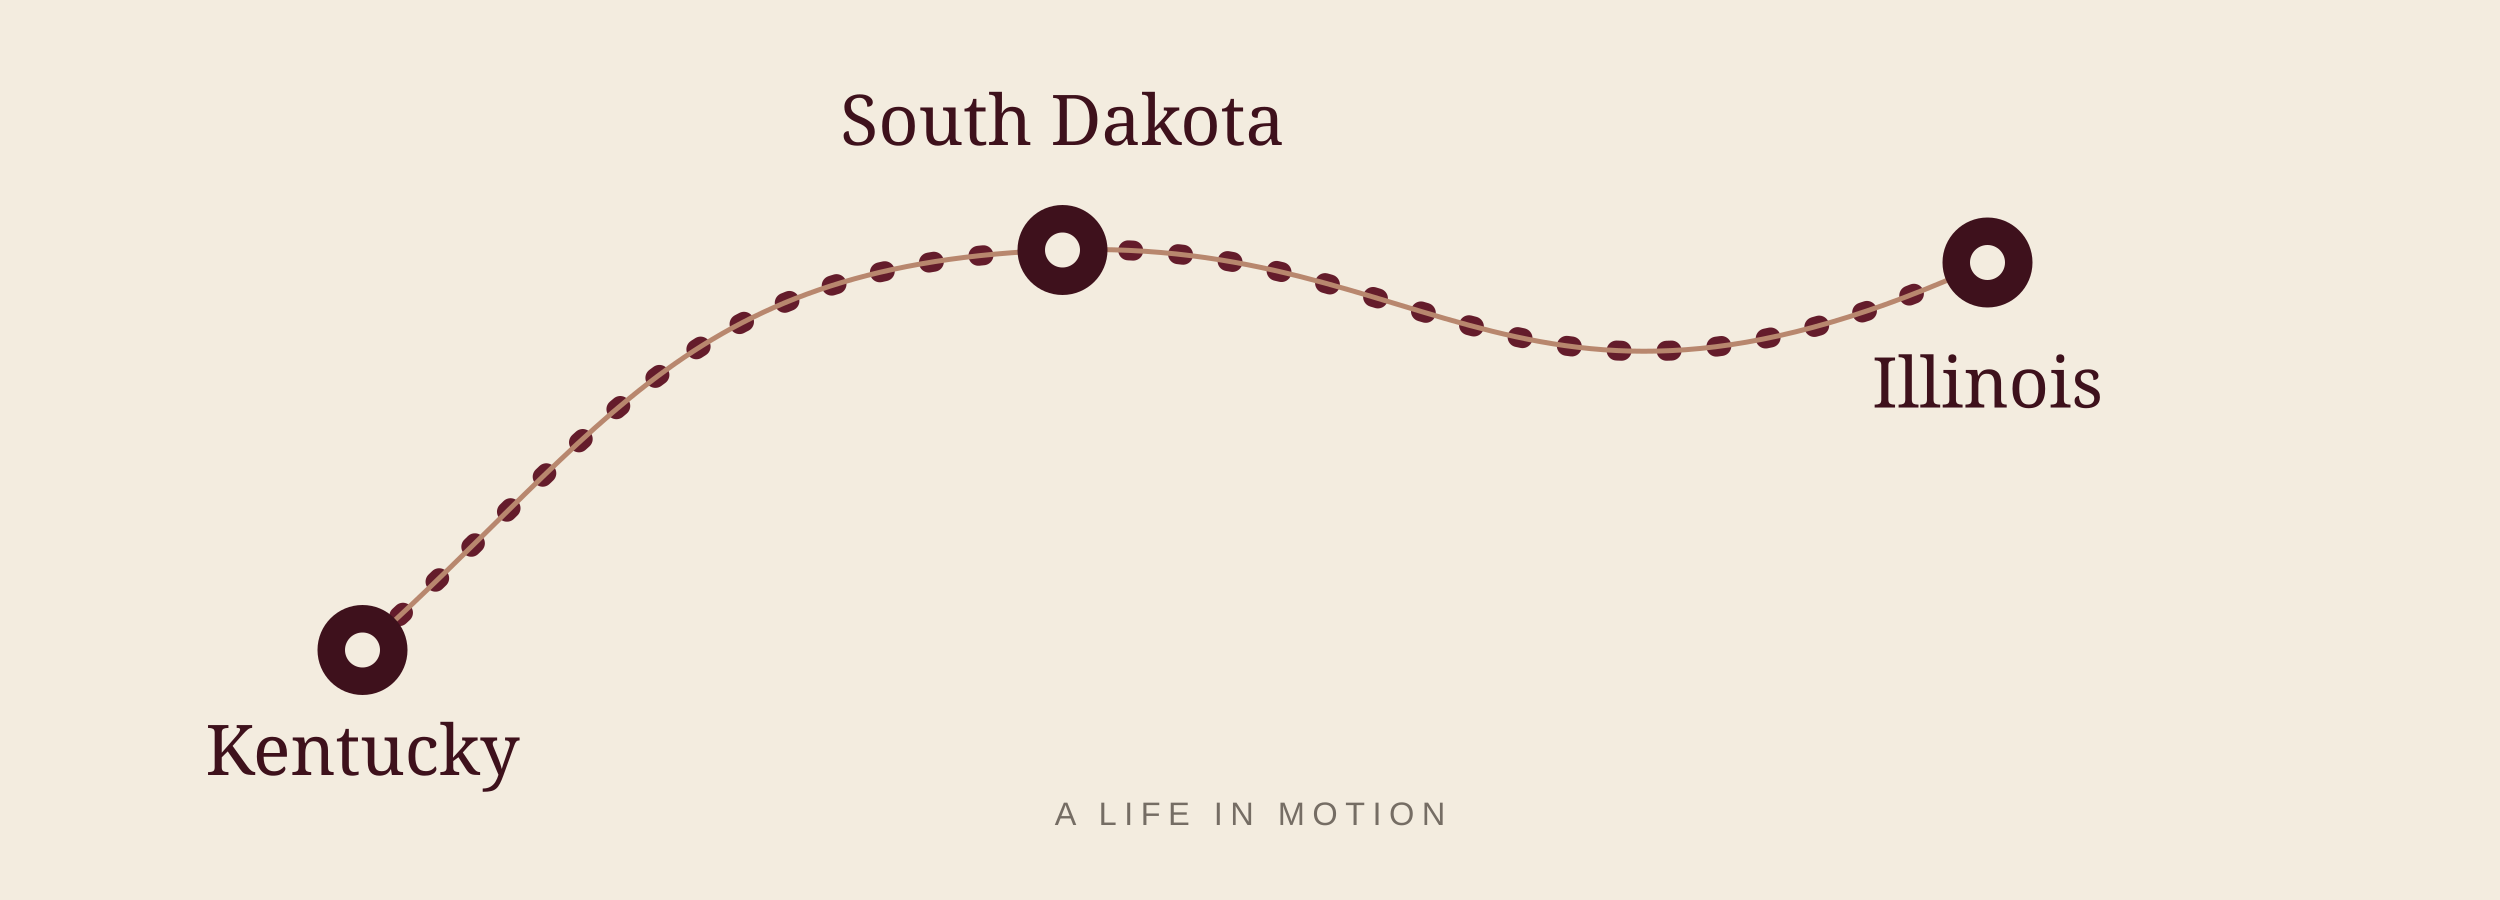
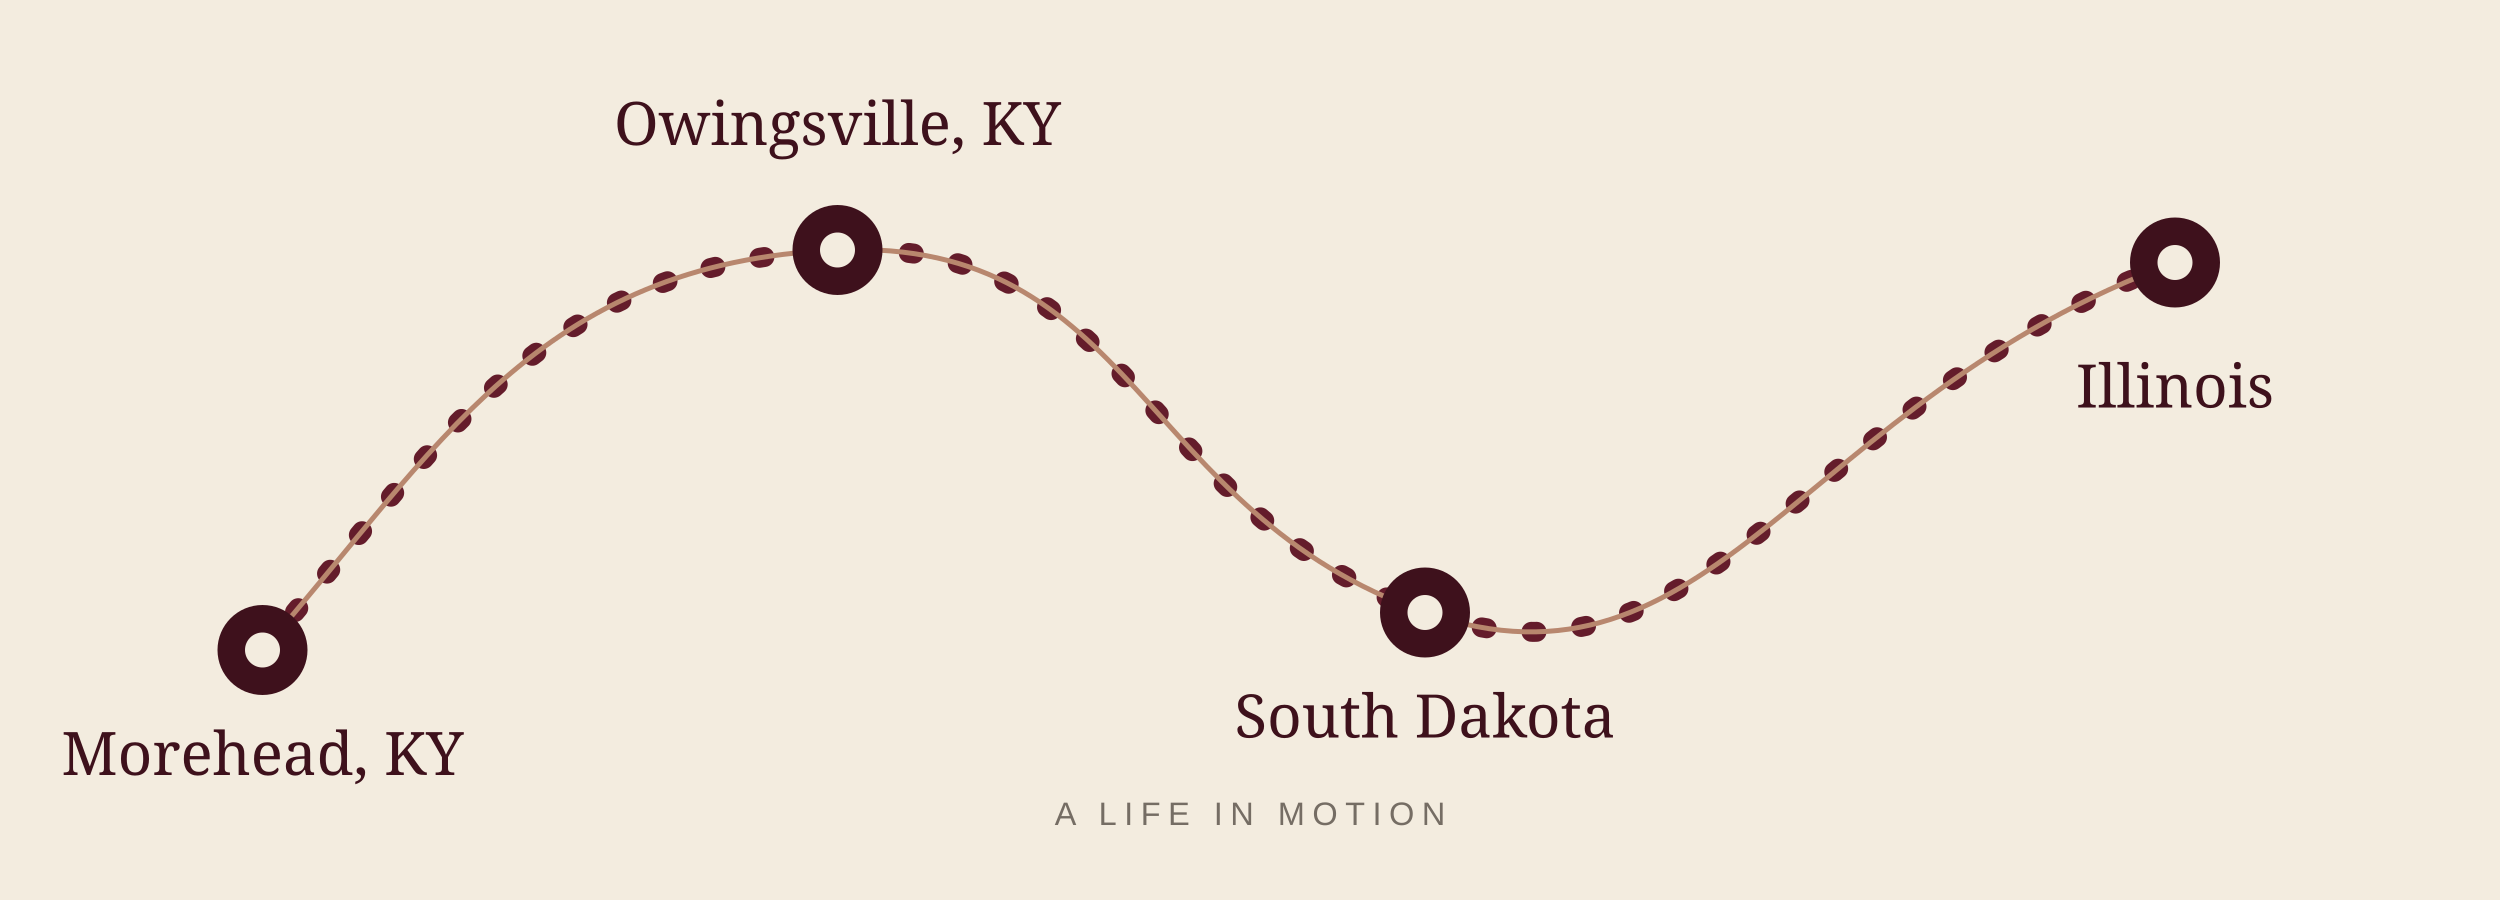
<svg xmlns="http://www.w3.org/2000/svg" viewBox="0 0 1000 360" role="img" aria-labelledby="title desc">
  <rect width="1000" height="360" fill="#f3ecdf" />
-   <path d="M145 260 C245 170 275 105 425 100 S610 190 795 105" fill="none" stroke="#641c2b" stroke-width="8" stroke-linecap="round" stroke-dasharray="2 18" />
-   <path d="M145 260 C245 170 275 105 425 100 S610 190 795 105" fill="none" stroke="#b8876e" stroke-width="2" stroke-linecap="round" />
-   <circle cx="145" cy="260" r="18" fill="#3e111c" />
-   <circle cx="425" cy="100" r="18" fill="#3e111c" />
-   <circle cx="795" cy="105" r="18" fill="#3e111c" />
-   <circle cx="145" cy="260" r="7" fill="#f3ecdf" />
-   <circle cx="425" cy="100" r="7" fill="#f3ecdf" />
-   <circle cx="795" cy="105" r="7" fill="#f3ecdf" />
-   <text x="145" y="310" text-anchor="middle" fill="#3e111c" font-family="Georgia, serif" font-size="28">Kentucky</text>
-   <text x="425" y="58" text-anchor="middle" fill="#3e111c" font-family="Georgia, serif" font-size="28">South Dakota</text>
-   <text x="795" y="163" text-anchor="middle" fill="#3e111c" font-family="Georgia, serif" font-size="28">Illinois</text>
+   <path d="M105 260 C175 180 215 105 335 100 S455 205 570 245 S720 160 870 105" fill="none" stroke="#641c2b" stroke-width="8" stroke-linecap="round" stroke-dasharray="2 18" />
+   <path d="M105 260 C175 180 215 105 335 100 S455 205 570 245 S720 160 870 105" fill="none" stroke="#b8876e" stroke-width="2" stroke-linecap="round" />
+   <circle cx="105" cy="260" r="18" fill="#3e111c" />
+   <circle cx="335" cy="100" r="18" fill="#3e111c" />
+   <circle cx="570" cy="245" r="18" fill="#3e111c" />
+   <circle cx="870" cy="105" r="18" fill="#3e111c" />
+   <circle cx="105" cy="260" r="7" fill="#f3ecdf" />
+   <circle cx="335" cy="100" r="7" fill="#f3ecdf" />
+   <circle cx="570" cy="245" r="7" fill="#f3ecdf" />
+   <circle cx="870" cy="105" r="7" fill="#f3ecdf" />
+   <text x="105" y="310" text-anchor="middle" fill="#3e111c" font-family="Georgia, serif" font-size="24">Morehead, KY</text>
+   <text x="335" y="58" text-anchor="middle" fill="#3e111c" font-family="Georgia, serif" font-size="24">Owingsville, KY</text>
+   <text x="570" y="295" text-anchor="middle" fill="#3e111c" font-family="Georgia, serif" font-size="24">South Dakota</text>
+   <text x="870" y="163" text-anchor="middle" fill="#3e111c" font-family="Georgia, serif" font-size="24">Illinois</text>
  <text x="500" y="330" text-anchor="middle" fill="#756d64" font-family="Arial, sans-serif" font-size="13" letter-spacing="3">A LIFE IN MOTION</text>
</svg>
